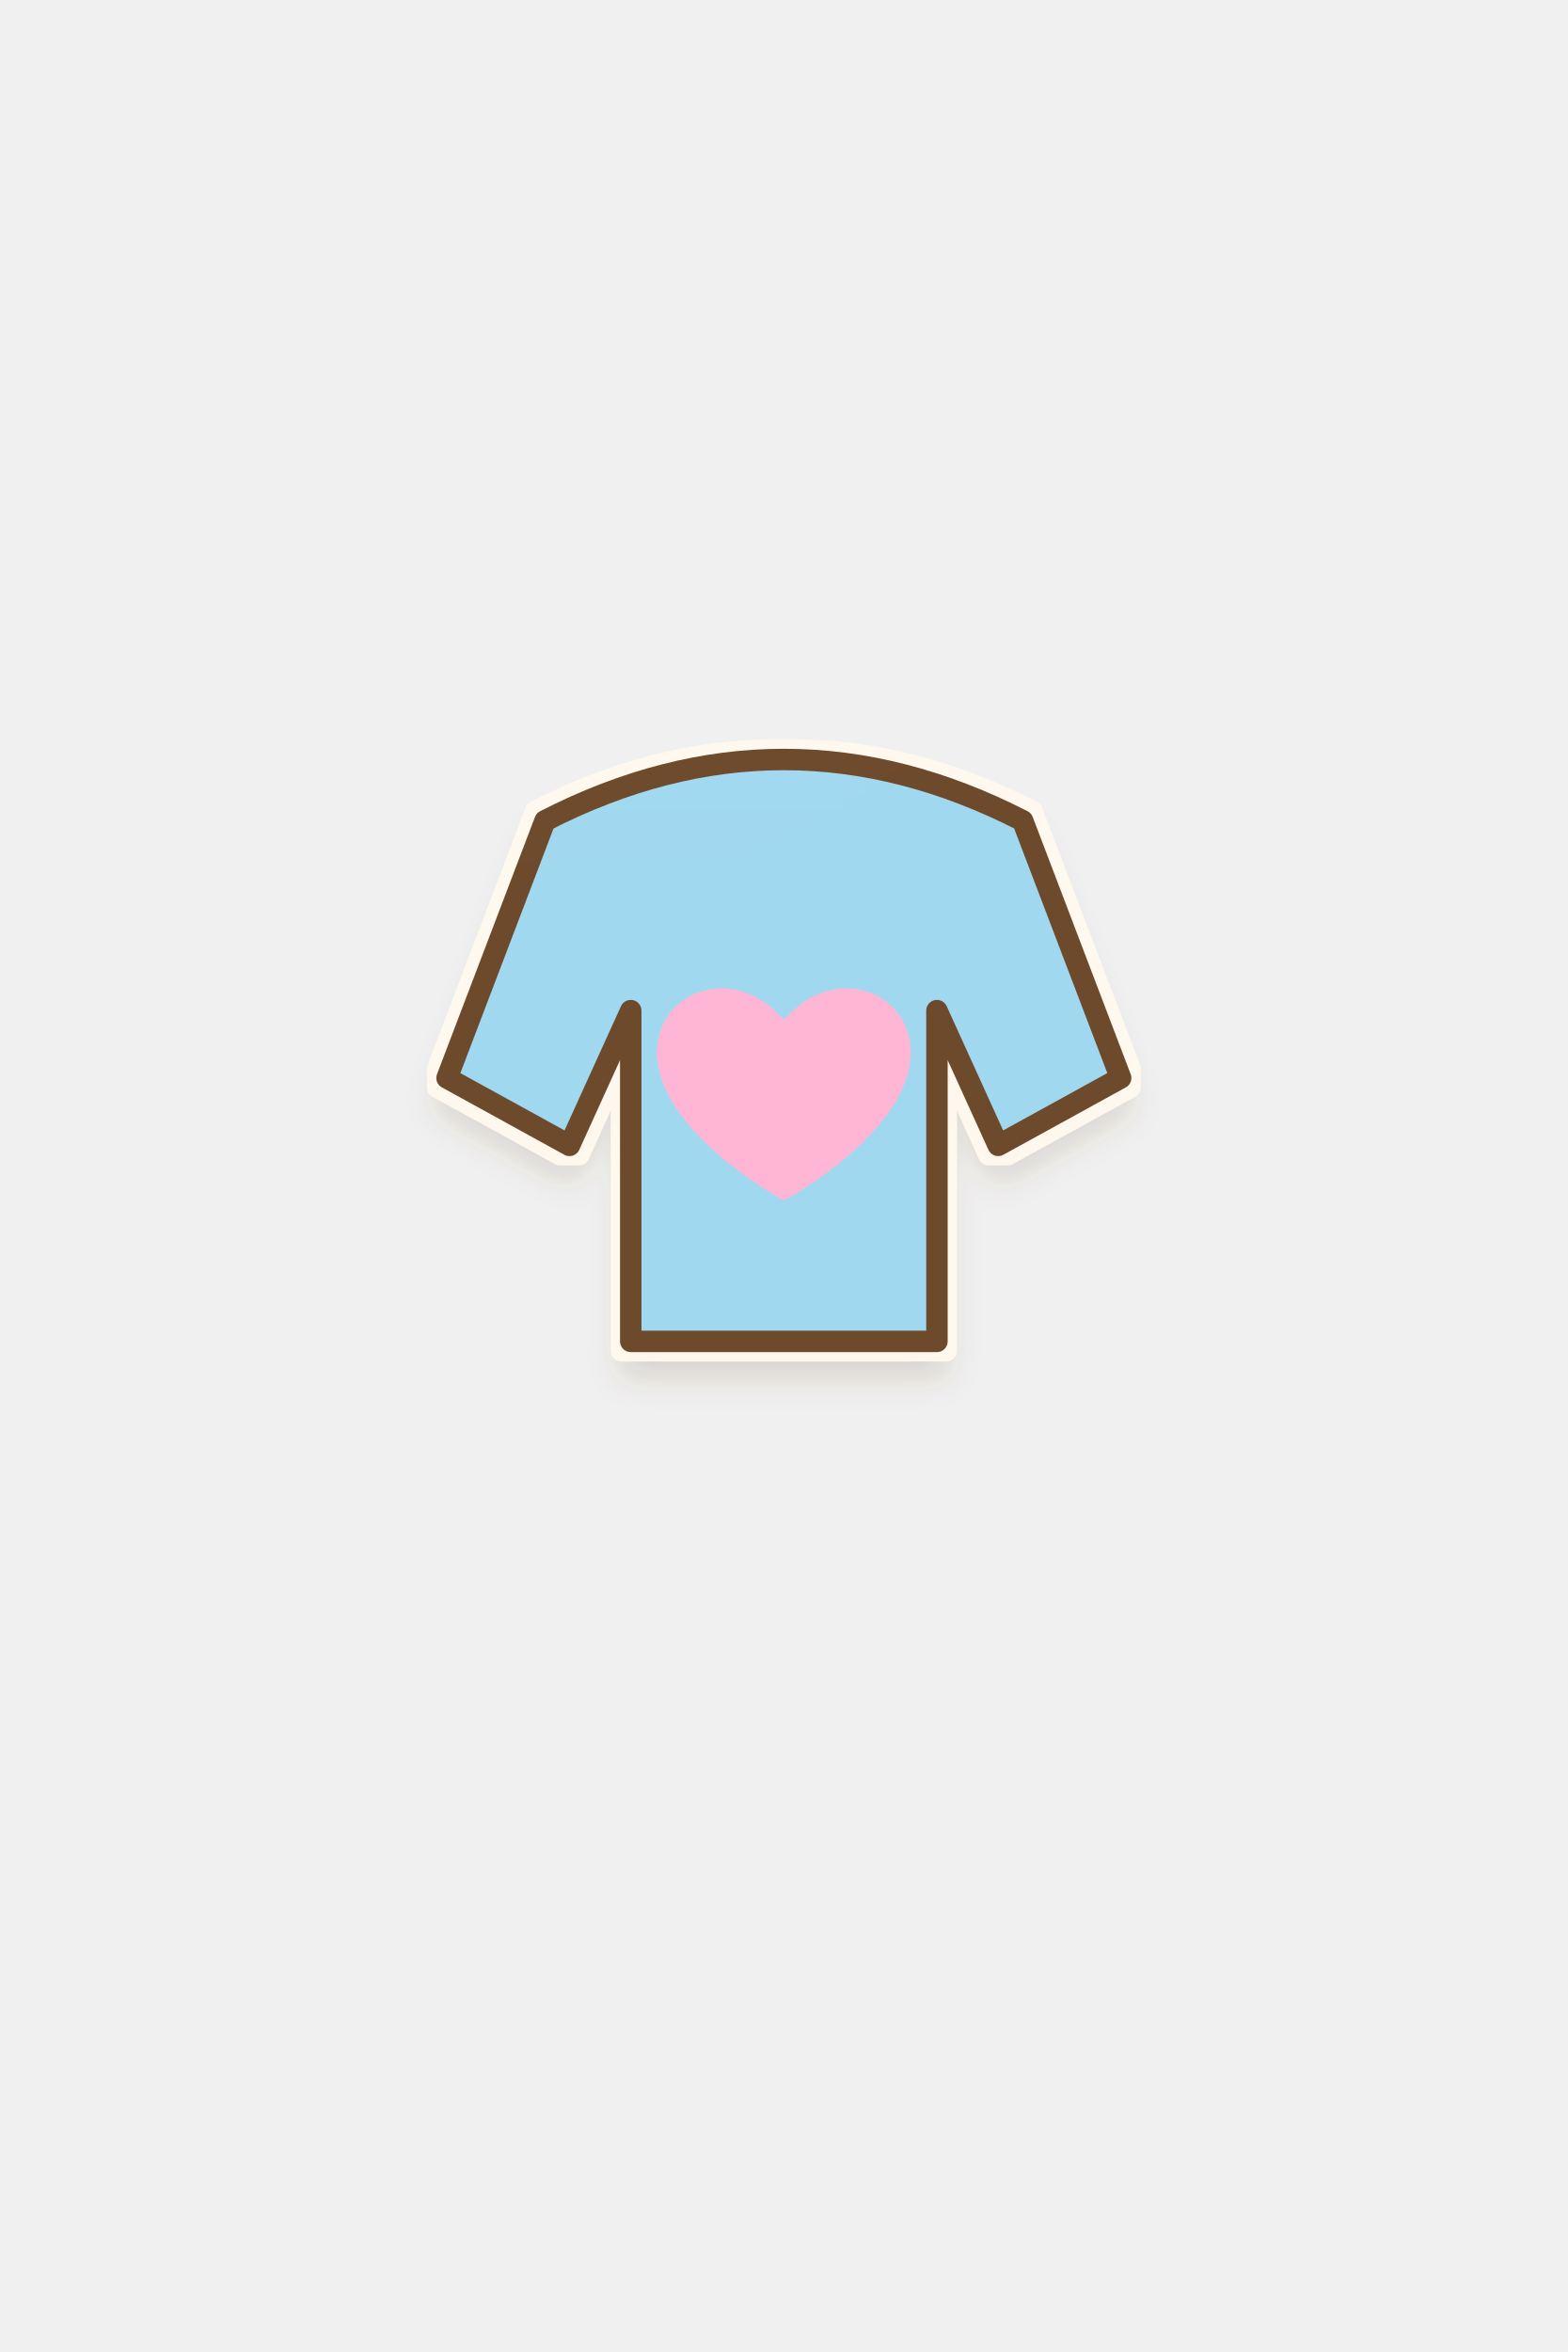
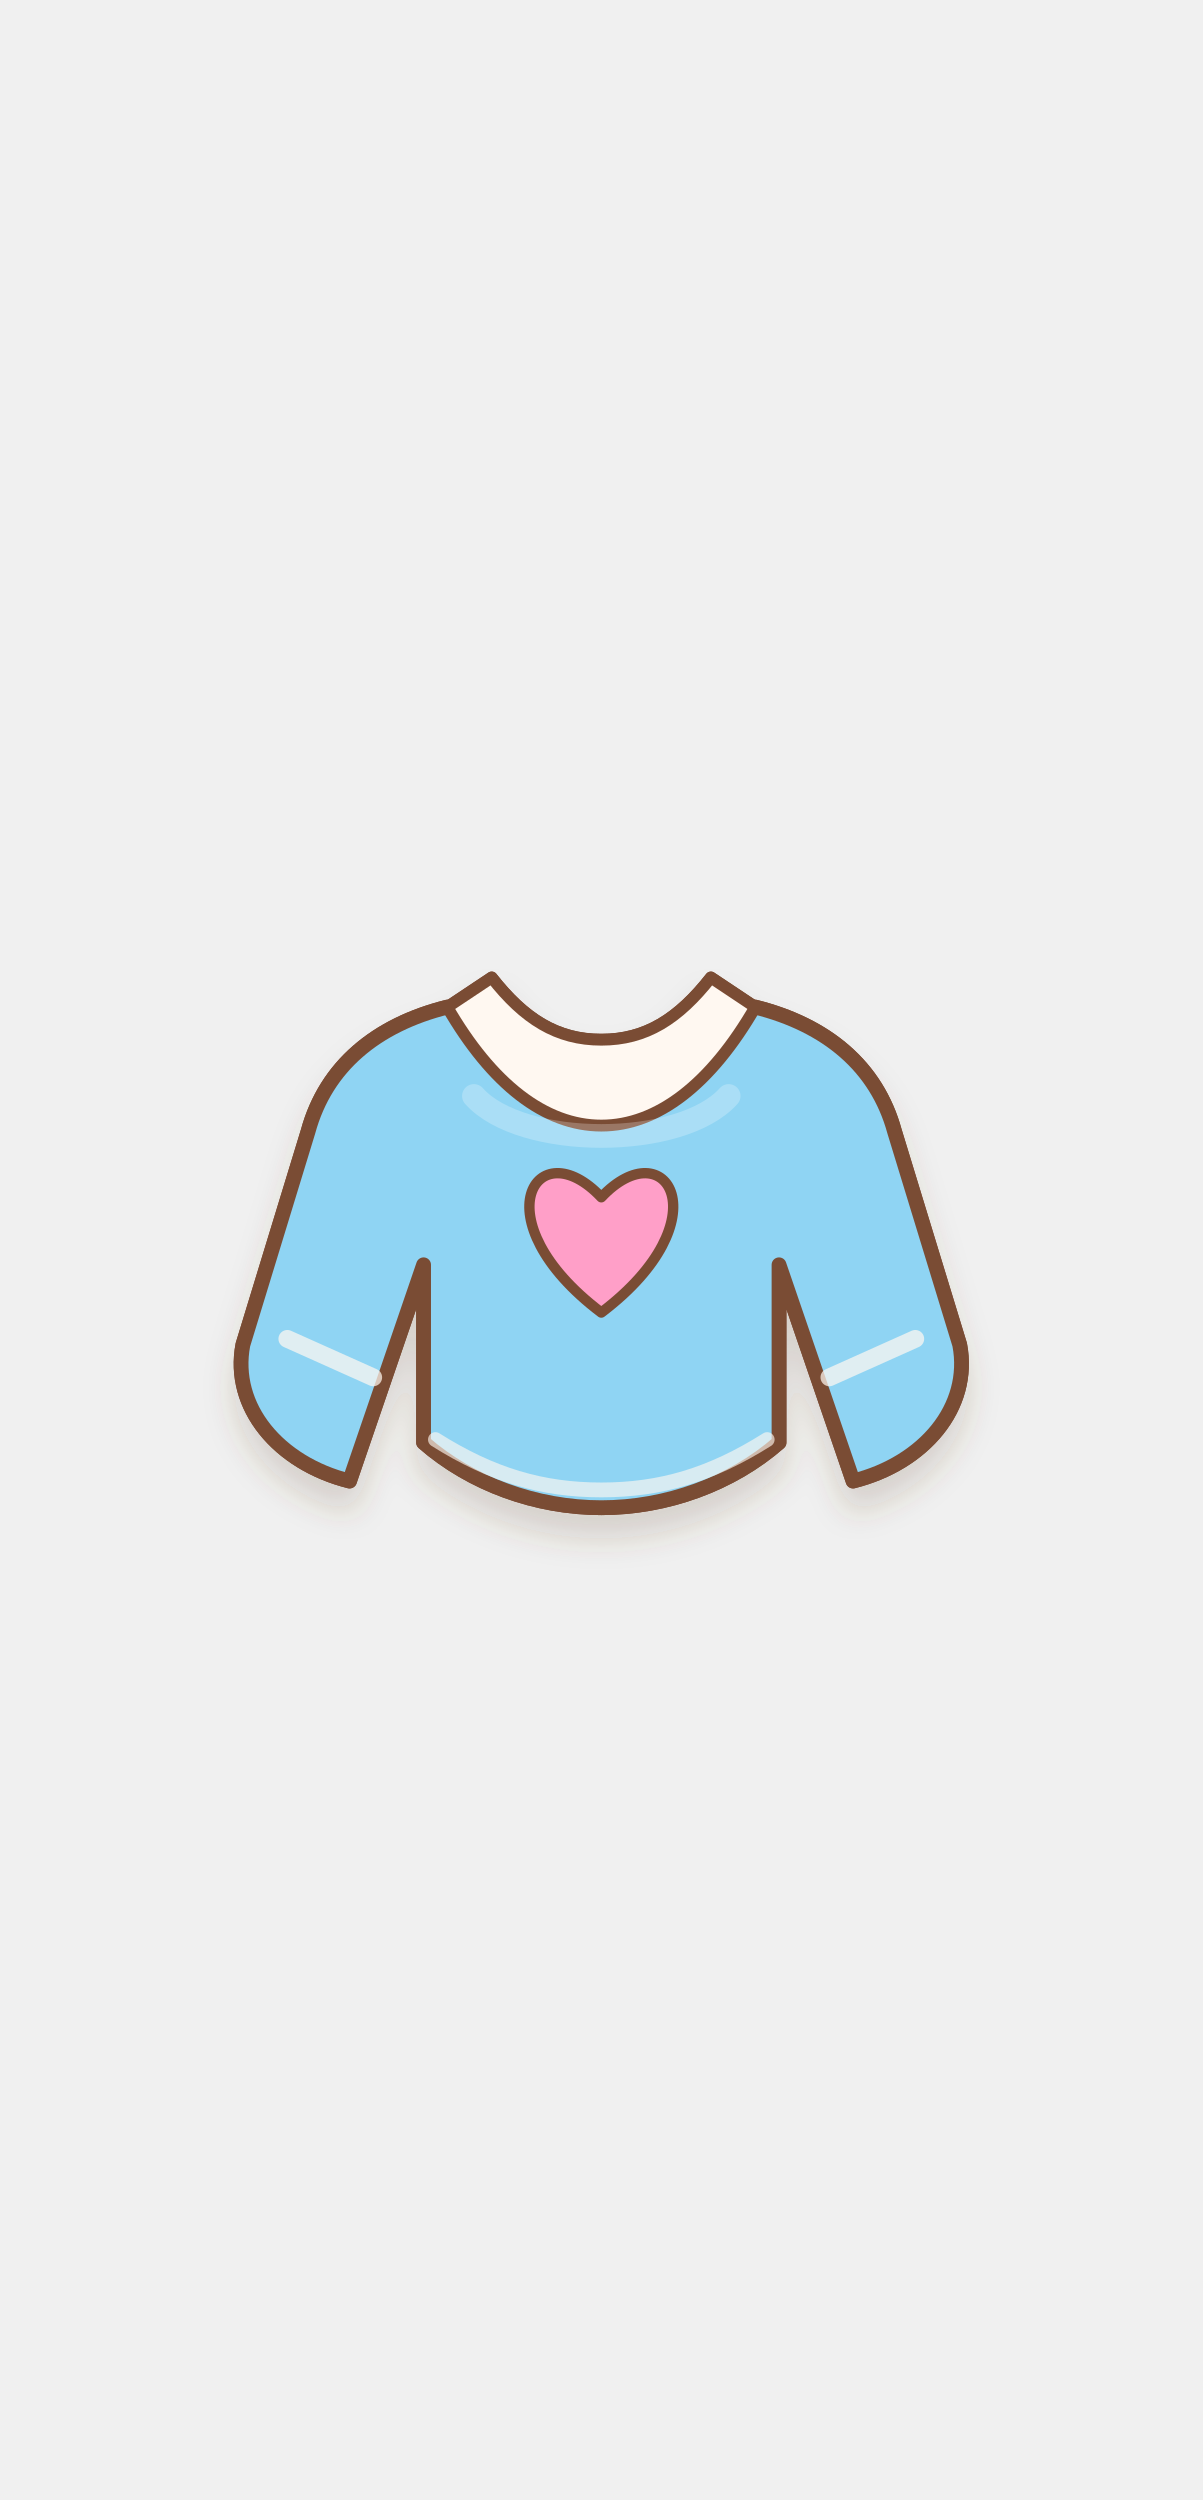
- <svg xmlns="http://www.w3.org/2000/svg" width="512" height="768" viewBox="0 0 512 768">
+ <svg xmlns="http://www.w3.org/2000/svg" width="406" height="844" viewBox="0 0 406 844">
  <defs>
    <g id="art-source" stroke-linecap="round" stroke-linejoin="round">
-       <path d="M178 268 Q256 228 334 268 L366 352 L326 374 L306 330 L306 438 L206 438 L206 330 L186 374 L146 352 Z" fill="#A0D8F0" stroke="#6E4A2C" stroke-width="7" stroke-linejoin="round" />
-       <path d="M256 333 C236 310 204 329 218 357 C228 377 256 392 256 392 C256 392 284 377 294 357 C308 329 276 310 256 333 Z" fill="#FFB6D5" />
+       <path d="M118 500 C94 494 78 475 82 454 L104 382 C110 360 127 346 151 340 C166 351 184 358 203 358 C222 358 240 351 255 340 C279 346 296 360 302 382 L324 454 C328 475 312 494 288 500 L263 427 L263 487 C247 501 225 509 203 509 C181 509 159 501 143 487 L143 427 Z" fill="#8FD4F3" stroke="#7A4C34" stroke-width="5" />
+       <path d="M151 340 C166 366 184 380 203 380 C222 380 240 366 255 340 L240 330 C229 344 218 351 203 351 C188 351 177 344 166 330 Z" fill="#FFF8F1" stroke="#7A4C34" stroke-width="4" />
+       <path d="M97 452 L126 465 M309 452 L280 465" stroke="#FFF8F1" stroke-width="6" opacity="0.72" />
+       <path d="M147 486 C166 498 183 503 203 503 C223 503 240 498 259 486" fill="none" stroke="#FFF8F1" stroke-width="5" opacity="0.64" />
+       <path d="M160 370 C176 388 230 388 246 370" fill="none" stroke="#FFFFFF" stroke-width="8" opacity="0.24" />
+       <path d="M203 404.2 C181.16 380.96 161.56 411.76 203 443.12 C244.44 411.76 224.84 380.96 203 404.2 Z" fill="#FF9FC8" stroke="#7A4C34" stroke-width="3.5" />
    </g>
-     <mask id="art-mask" maskUnits="userSpaceOnUse" x="0" y="0" width="512" height="768">
+     <mask id="art-mask" maskUnits="userSpaceOnUse" x="0" y="0" width="406" height="844">
      <use href="#art-source" fill="#fff" stroke="#fff" />
    </mask>
    <linearGradient id="gloss" x1="0" x2="0" y1="0" y2="1">
      <stop offset="0" stop-color="#FFFFFF" stop-opacity="0.45" />
      <stop offset="0.42" stop-color="#FFFFFF" stop-opacity="0.12" />
      <stop offset="1" stop-color="#FFFFFF" stop-opacity="0" />
    </linearGradient>
    <filter id="soft-shadow" x="-20%" y="-20%" width="140%" height="145%">
      <feDropShadow dx="0" dy="8" stdDeviation="5" flood-color="#6E4A2C" flood-opacity="0.18" />
    </filter>
-     <filter id="sticker-edge" x="-18%" y="-18%" width="136%" height="136%">
-       <feMorphology in="SourceAlpha" operator="dilate" radius="4" result="expanded" />
-       <feFlood flood-color="#FFF9EF" flood-opacity="0.95" result="paper" />
-       <feComposite in="paper" in2="expanded" operator="in" />
-     </filter>
  </defs>
  <use href="#art-source" filter="url(#soft-shadow)" />
-   <use href="#art-source" filter="url(#sticker-edge)" />
  <use href="#art-source" />
-   <ellipse cx="174.08" cy="138.24" rx="174.08" ry="153.6" fill="url(#gloss)" mask="url(#art-mask)" pointer-events="none" />
+   <ellipse cx="138.04" cy="151.92" rx="138.04" ry="168.8" fill="url(#gloss)" mask="url(#art-mask)" pointer-events="none" />
</svg>
